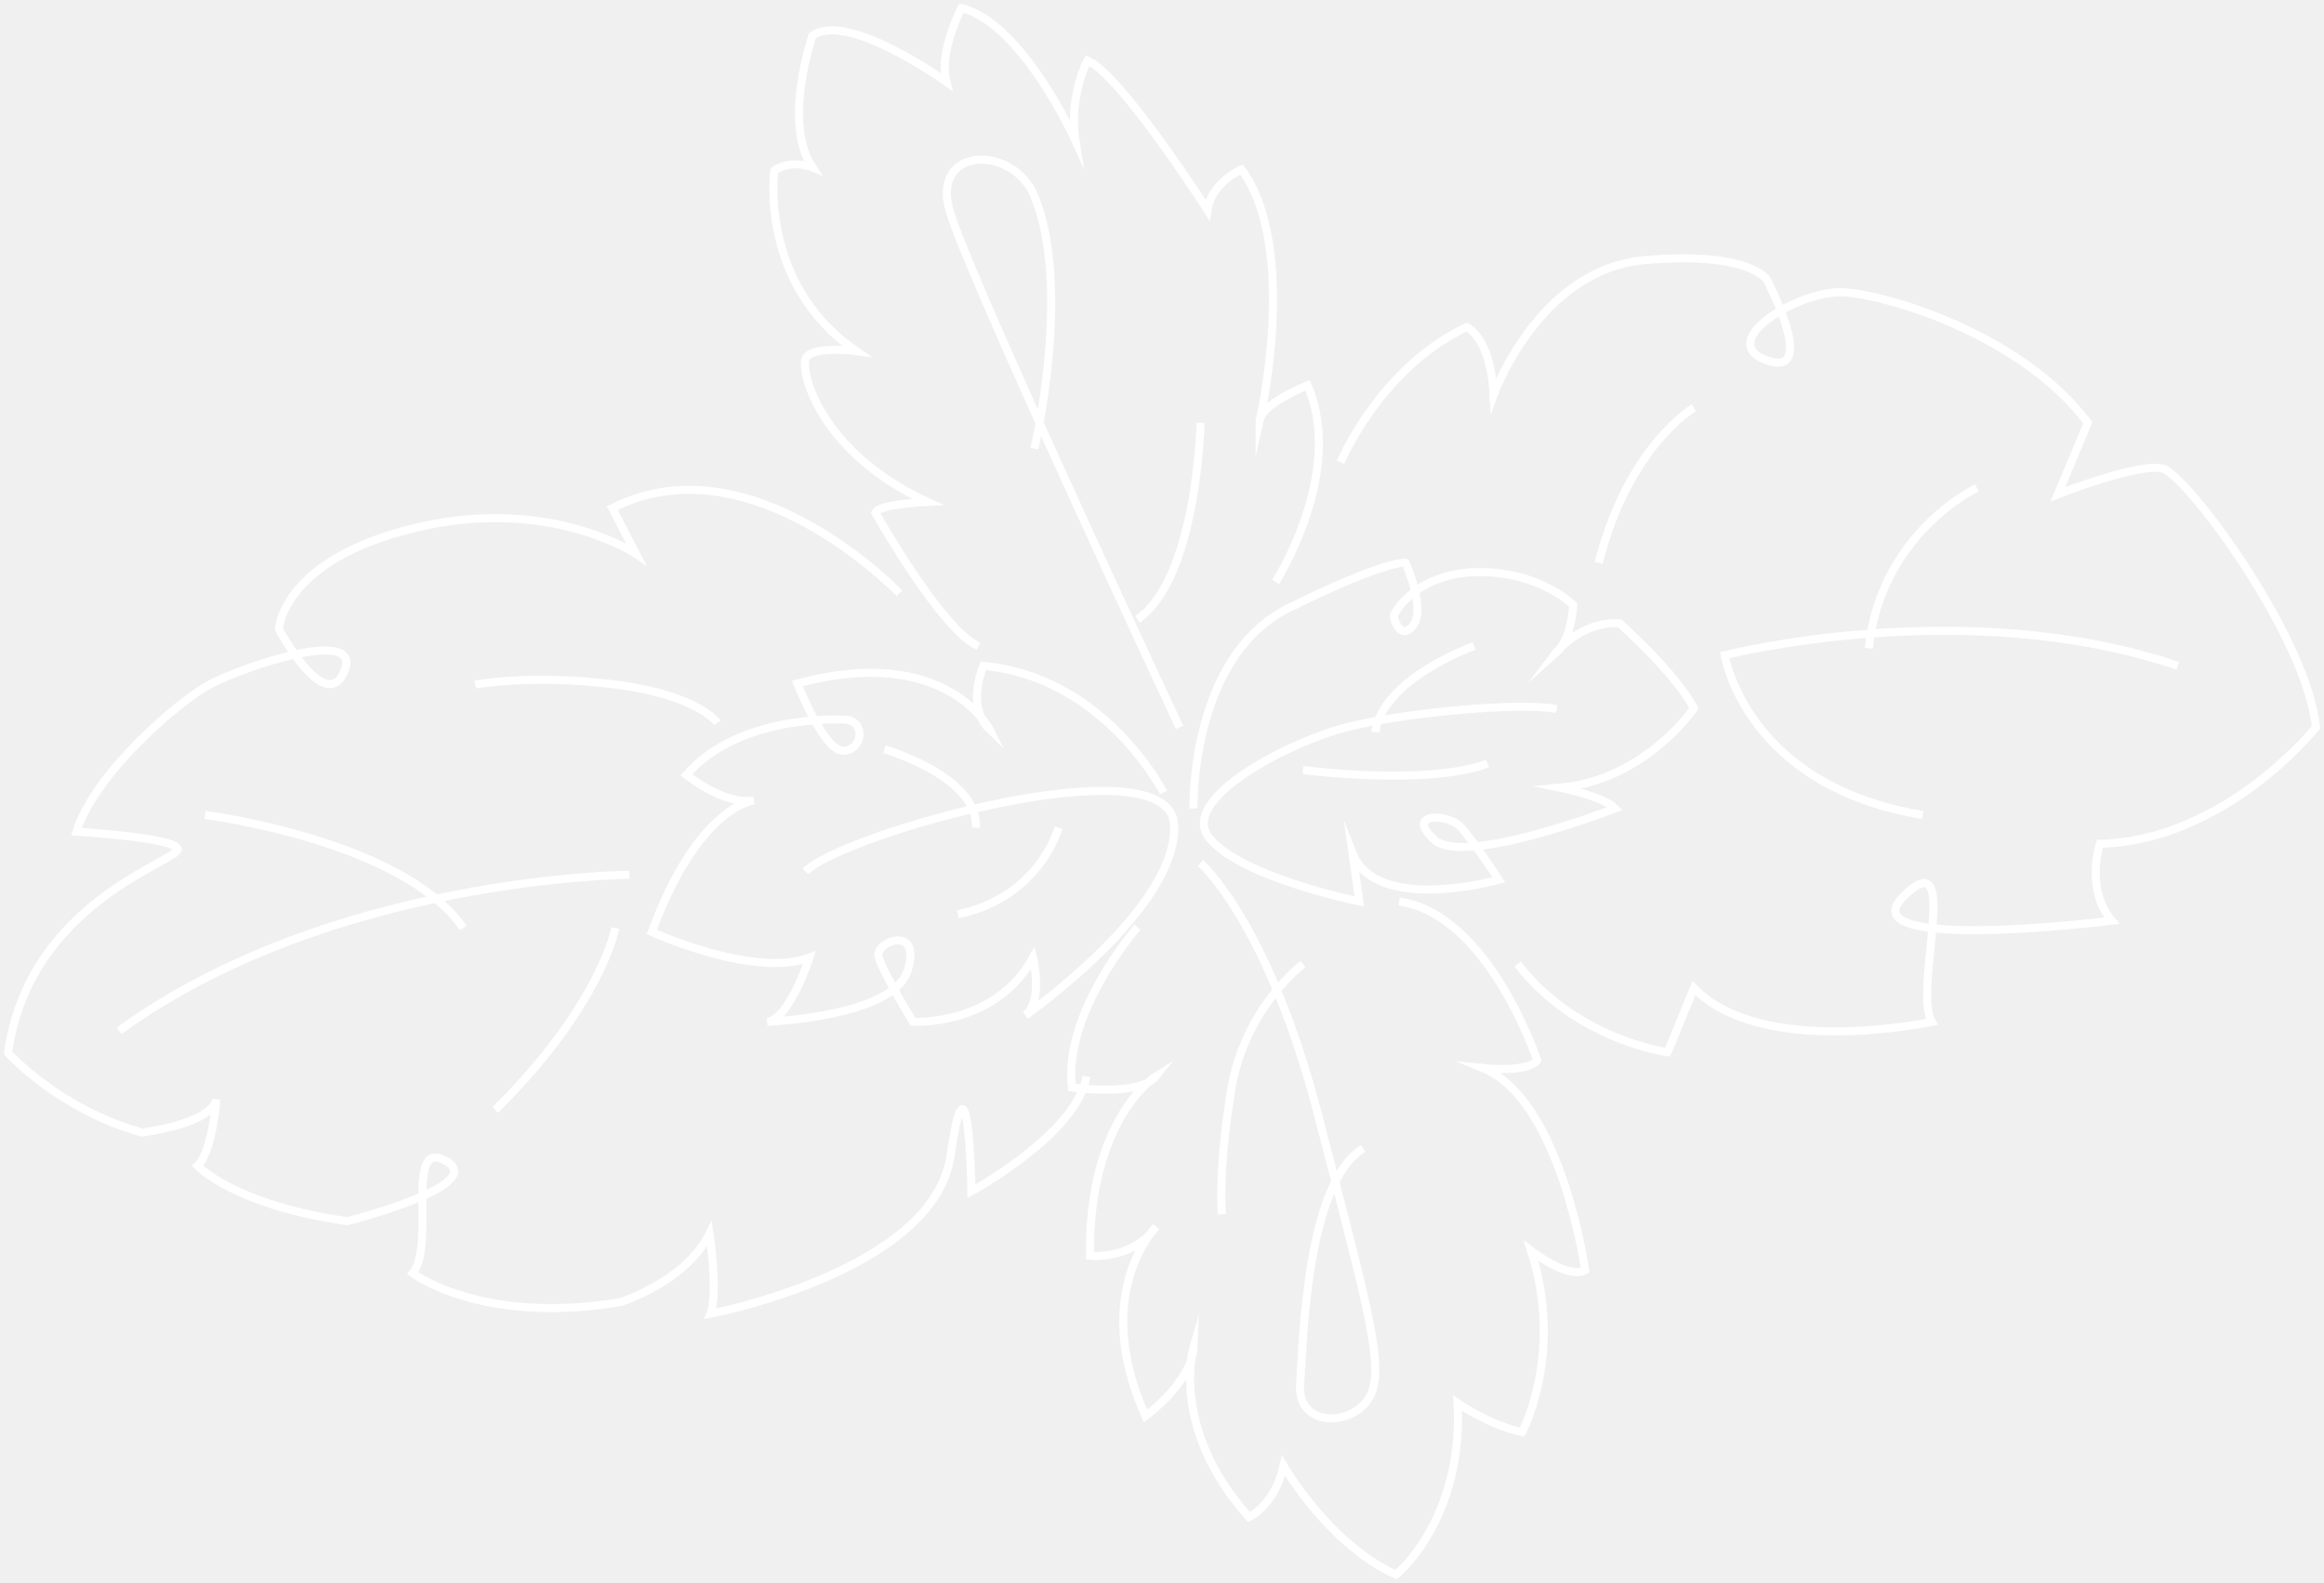
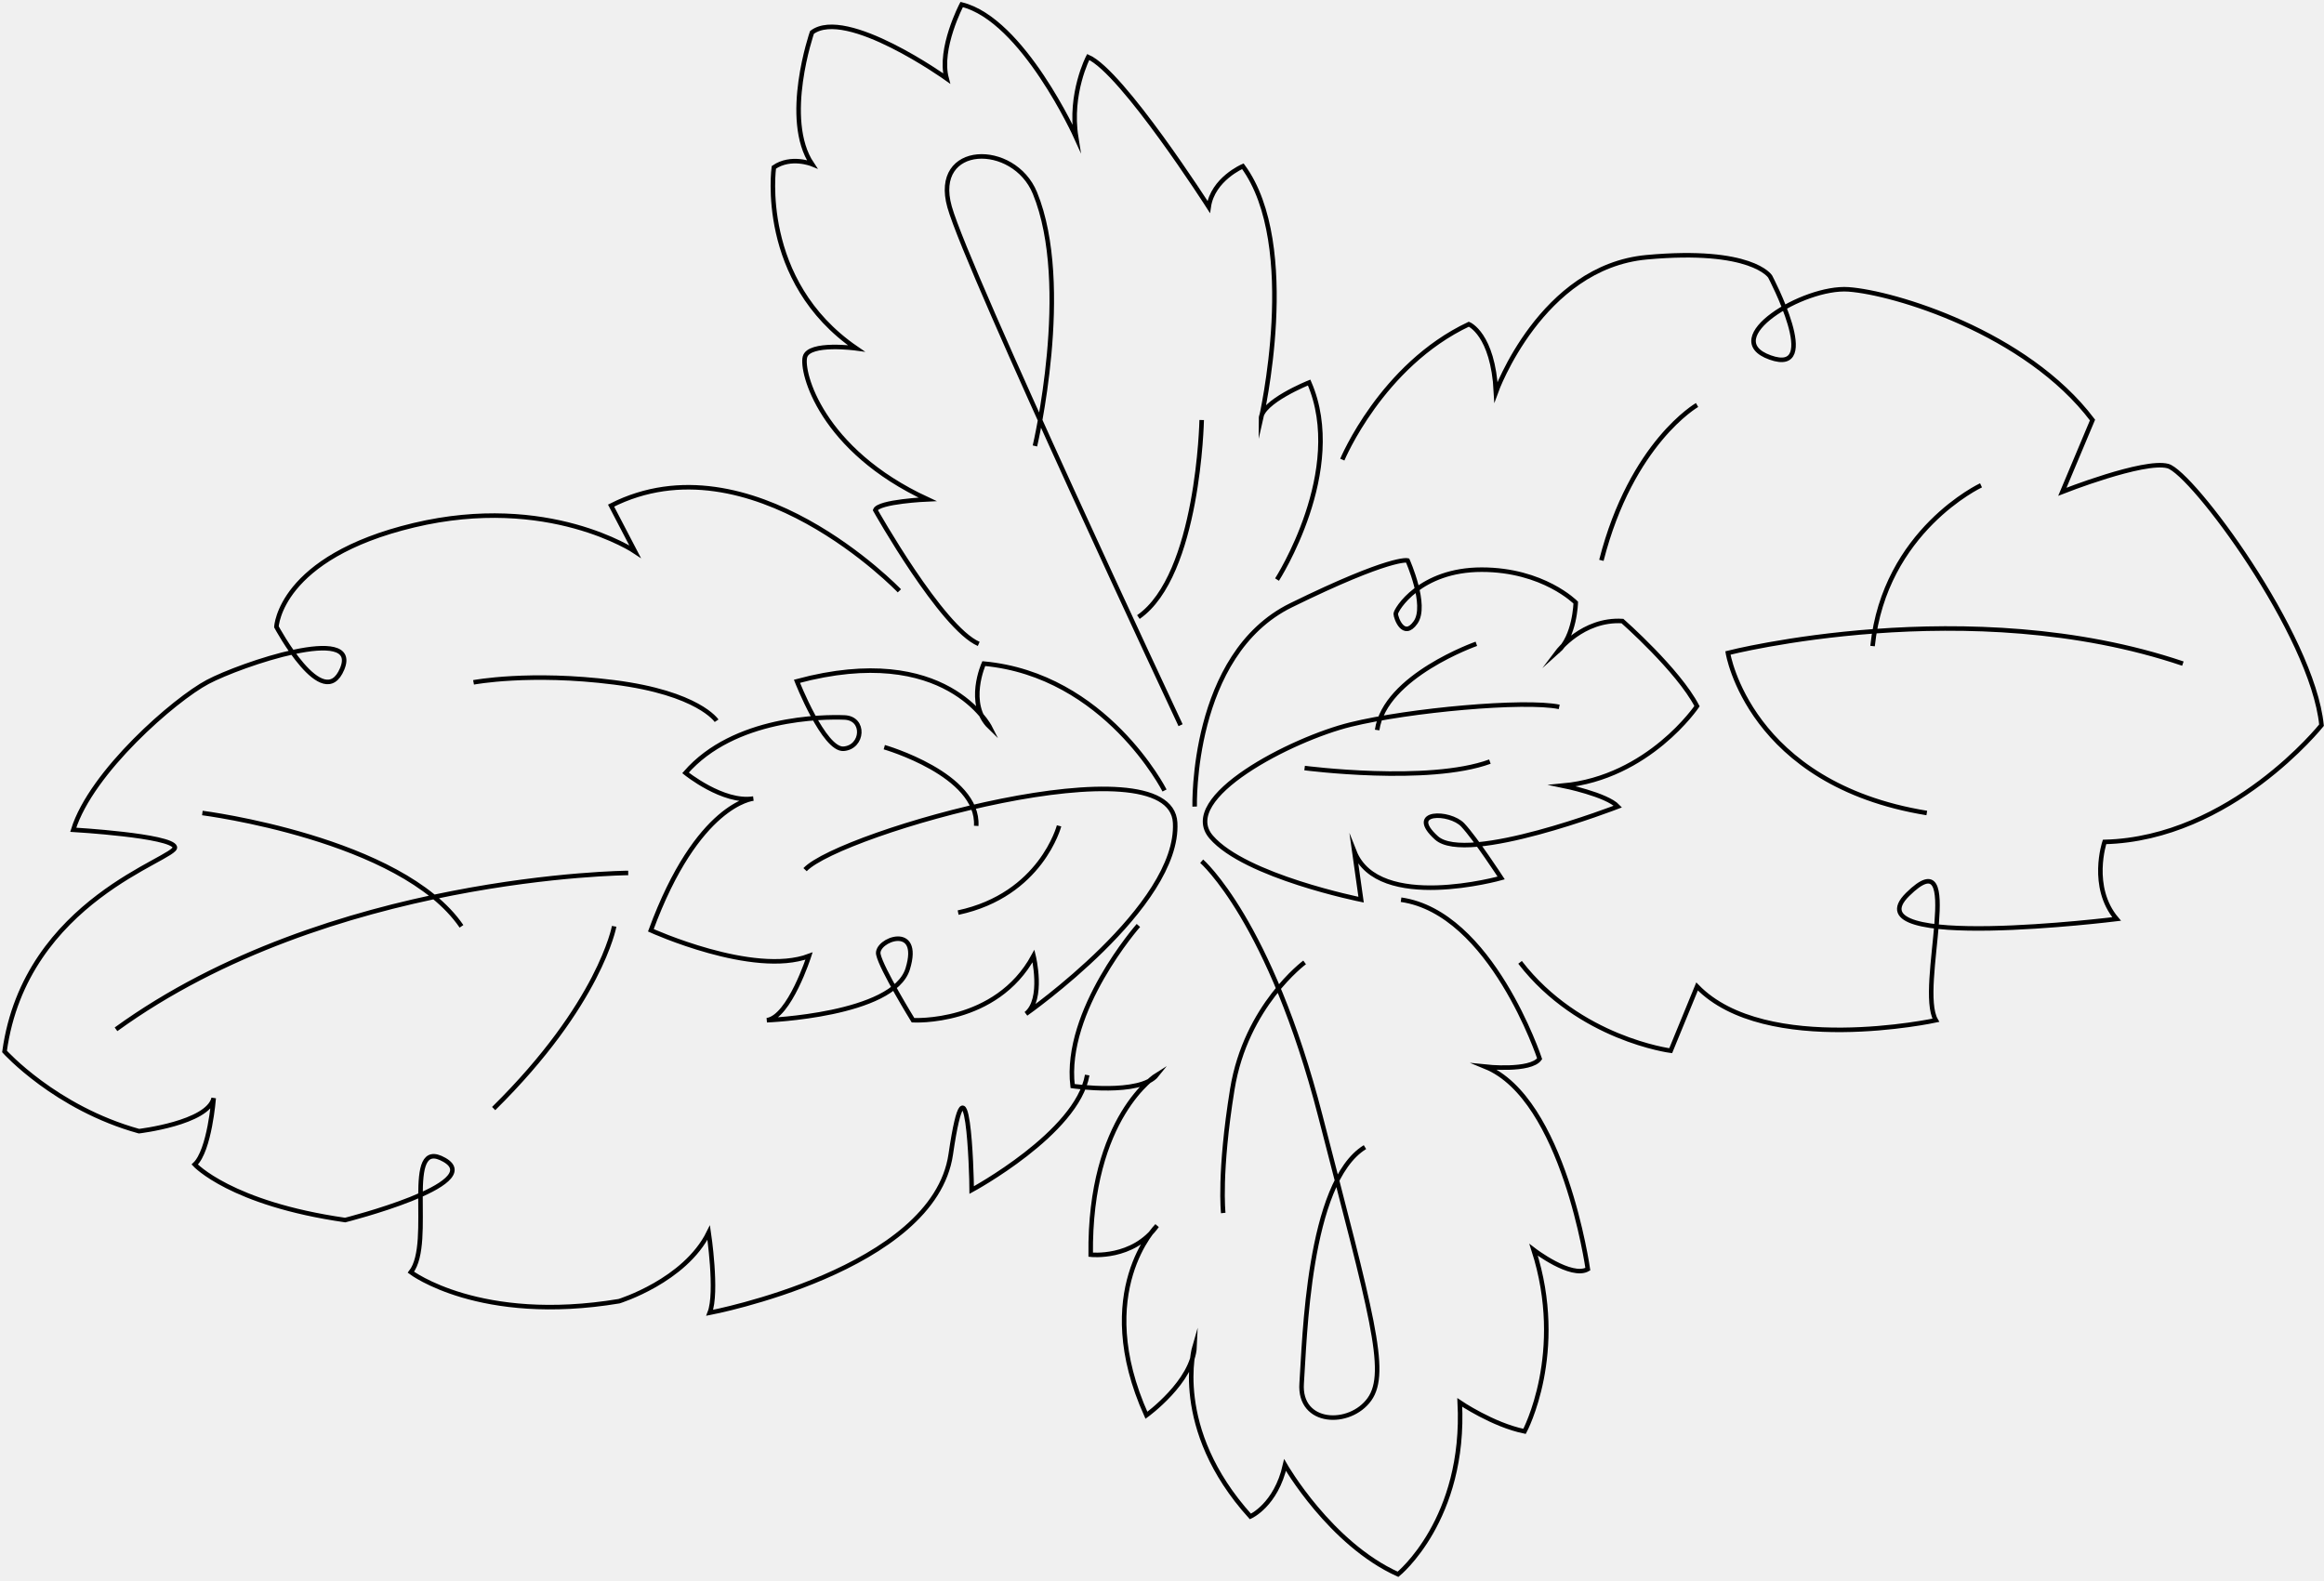
- <svg xmlns="http://www.w3.org/2000/svg" width="577" height="393" viewBox="0 0 577 393" fill="none">
-   <path d="M296.326 200.755C296.326 200.755 295.328 163.075 320.166 150.866C345.005 138.657 348.982 139.758 348.982 139.758C348.982 139.758 353.945 150.866 350.965 155.103C347.985 159.352 346.058 153.978 346.058 152.985C346.058 151.991 352.018 142.044 367.288 142.044C382.558 142.044 390.569 150.208 390.569 150.208C390.569 150.208 390.378 158.562 386.099 162.345C386.099 162.345 392.249 154.181 402.12 154.78C402.12 154.78 415.9 166.917 420.561 175.87C420.561 175.87 408.64 193.585 387.398 195.572C387.398 195.572 398.198 197.763 400.999 200.743C400.999 200.743 363.557 215.274 356.107 208.5C348.657 201.725 359.457 201.928 362.628 205.316C365.798 208.703 372.128 218.446 372.128 218.446C372.128 218.446 341.767 227.005 335.807 211.875L337.487 223.821C337.487 223.821 308.795 218.051 300.415 208.296C292.035 198.541 320.346 184.01 334.877 180.431C349.407 176.852 377.909 174.266 386.48 176.05M288.875 196.769C288.875 196.769 274.344 168.114 244.174 165.325C244.174 165.325 239.703 175.272 245.664 181.053C245.664 181.053 234.864 159.759 197.971 169.706C197.971 169.706 204.681 186.823 209.521 186.428C214.361 186.033 214.921 178.863 209.712 178.671C204.491 178.468 182.42 178.576 170.41 192.4C170.41 192.4 179.72 199.965 187.17 198.768C187.17 198.768 173.39 199.965 161.839 231.409C161.839 231.409 187.17 242.948 200.962 237.777C200.962 237.777 196.122 252.907 190.531 253.697C190.531 253.697 221.823 252.5 225.363 240.961C228.903 229.422 217.353 233.791 218.103 237.382C218.854 240.973 226.674 253.697 226.674 253.697C226.674 253.697 247.165 254.894 256.475 237.777C256.475 237.777 259.085 248.526 254.615 252.105C254.615 252.105 292.617 225.437 291.497 204.741C290.377 184.046 208.76 207.147 199.976 216.387M219.571 186.033C219.571 186.033 243.042 192.795 242.303 205.531M262.794 205.531C262.794 205.531 258.324 222.648 237.832 227.028M365.989 160.418C365.989 160.418 343.358 168.389 341.453 181.783M323.516 191.203C323.516 191.203 354.068 195.189 369.338 189.611M316.693 144.498C316.693 144.498 334.081 117.435 324.637 95.674C324.637 95.674 312.716 100.45 312.716 104.699C312.716 104.699 322.654 61.716 308.246 42.074C308.246 42.074 300.796 45.258 299.799 52.153C299.799 52.153 278.434 18.721 269.998 14.999C269.998 14.999 265.281 24.024 267.017 34.904C267.017 34.904 253.853 5.711 238.706 2C238.706 2 232.993 12.88 234.976 20.314C234.976 20.314 210.138 2.539 201.69 8.906C201.69 8.906 194.24 30.404 201.69 41.548C201.69 41.548 196.469 39.429 192.257 42.349C192.257 42.349 188.28 70.478 212.625 87.2C212.625 87.2 200.951 85.608 199.954 89.318C198.956 93.029 203.931 112.408 230.259 124.617C230.259 124.617 218.092 125.143 217.341 127.274C217.341 127.274 233.732 156.468 242.919 160.442M292.841 180.586C292.841 180.586 240.185 68.072 235.715 52.153C231.245 36.233 251.613 35.97 256.822 48.705C266.2 71.627 256.822 111.39 256.822 111.39M298.062 104.962C298.062 104.962 297.311 143.445 282.411 153.786M282.411 230.212C282.411 230.212 263.903 251.303 266.144 270.011C266.144 270.011 282.904 272.405 287.004 267.222C287.004 267.222 270.244 277.576 270.614 311.797C270.614 311.797 281.044 312.994 287.004 304.627C287.004 304.627 270.614 320.942 284.394 351.596C284.394 351.596 295.933 343.241 296.314 334.48C296.314 334.48 290.354 354.78 310.106 376.672C310.106 376.672 316.436 373.884 318.676 363.937C318.676 363.937 329.857 383.435 346.618 391C346.618 391 363.378 377.462 361.888 348.412C361.888 348.412 370.089 353.99 377.909 355.582C377.909 355.582 388.339 336.084 380.15 310.6C380.15 310.6 389.46 317.77 393.56 315.376C393.56 315.376 387.6 273.183 368.229 265.223C368.229 265.223 379.41 266.42 381.64 263.237C381.64 263.237 369.674 227.016 347.368 223.833M298.062 214.293C298.062 214.293 314.979 229.015 327.449 277.576C339.918 326.137 344.388 340.859 339.548 347.634C334.709 354.409 322.037 354.002 322.788 343.648C323.539 333.295 324.278 293.891 338.439 285.141M323.516 239.369C323.516 239.369 308.985 250.118 305.636 270.813C302.286 291.509 303.395 301.467 303.395 301.467M332.838 114.778C332.838 114.778 342.529 91.425 364.129 81.215C364.129 81.215 370.089 83.609 370.84 97.996C370.84 97.996 382.021 67.019 408.091 64.625C434.173 62.231 438.643 69.401 438.643 69.401C438.643 69.401 451.684 94.13 438.643 89.462C425.602 84.794 446.844 71.795 458.014 72.585C469.183 73.375 501.976 83.202 518.367 104.962L510.916 122.737C510.916 122.737 531.038 114.778 536.998 116.37C542.958 117.961 572.759 158.036 575 180.586C575 180.586 552.649 208.727 521.347 209.517C521.347 209.517 517.616 220.649 524.327 228.608C524.327 228.608 458.137 236.832 472.668 222.504C487.199 208.176 474.908 245.593 479.625 253.709C479.625 253.709 437.523 262.842 420.572 245.33L414.051 261.25C414.051 261.25 391.409 258.341 376.8 239.357M540.717 165.325C487.815 147.419 428.201 162.692 428.201 162.692C428.201 162.692 433.422 195.165 477.384 202.347M490.795 121.145C490.795 121.145 466.954 132.337 463.974 160.98M420.572 101.24C420.572 101.24 404.36 110.564 396.91 139.734M223.302 147.287C223.302 147.287 186.42 108.673 152.003 126.173L157.918 137.544C157.918 137.544 136.486 123.084 103.234 131.032C69.983 138.98 69.243 156.216 69.243 156.216C69.243 156.216 80.827 177.881 85.499 166.63C90.171 155.378 60.37 165.553 52.247 169.862C44.114 174.171 23.432 192.149 18.996 206.501C18.996 206.501 43.386 207.925 44.125 210.798C44.864 213.67 7.176 223.725 2 261.441C2 261.441 14.559 275.446 35.252 281.191C35.252 281.191 52.247 279.18 53.726 273.004C53.726 273.004 52.74 285.979 49.043 289.45C49.043 289.45 57.905 299.145 86.239 303.215C86.239 303.215 121.317 294.346 110.785 288.301C100.254 282.256 108.298 308.733 102.495 316.142C102.495 316.142 119.49 329.069 153.975 323.324C153.975 323.324 170.231 318.297 176.146 306.327C176.146 306.327 178.365 321.169 176.393 326.197C176.393 326.197 231.816 315.663 236.006 286.924C240.196 258.185 241.182 291.712 241.182 295.782C241.182 295.782 267.286 281.658 269.751 267.282M156.238 217.201C156.238 217.201 82.228 217.728 29.572 255.947M50.925 202.347C50.925 202.347 100.109 208.619 115.009 230.428M152.765 230.428C152.765 230.428 149.292 249.579 122.964 275.589M117.989 169.969C117.989 169.969 131.893 167.312 152.765 169.969C173.626 172.627 178.096 179.485 178.096 179.485" stroke="white" stroke-width="2" stroke-miterlimit="10" />
+ <svg xmlns="http://www.w3.org/2000/svg" width="513" height="349" viewBox="0 0 513 349" fill="none">
+   <path d="M263.71 178.073C263.71 178.073 262.82 144.503 284.99 133.626C307.16 122.749 310.71 123.73 310.71 123.73C310.71 123.73 315.14 133.626 312.48 137.401C309.82 141.187 308.1 136.399 308.1 135.514C308.1 134.629 313.42 125.767 327.05 125.767C340.68 125.767 347.83 133.04 347.83 133.04C347.83 133.04 347.66 140.483 343.84 143.853C343.84 143.853 349.33 136.58 358.14 137.113C358.14 137.113 370.44 147.926 374.6 155.903C374.6 155.903 363.96 171.685 345 173.456C345 173.456 354.64 175.407 357.14 178.062C357.14 178.062 323.72 191.008 317.07 184.973C310.42 178.937 320.06 179.118 322.89 182.136C325.72 185.154 331.37 193.834 331.37 193.834C331.37 193.834 304.27 201.459 298.95 187.98L300.45 198.622C300.45 198.622 274.84 193.482 267.36 184.791C259.88 176.1 285.15 163.154 298.12 159.966C311.09 156.777 336.53 154.474 344.18 156.063M257.06 174.522C257.06 174.522 244.09 148.993 217.16 146.508C217.16 146.508 213.17 155.37 218.49 160.52C218.49 160.52 208.85 141.549 175.92 150.411C175.92 150.411 181.91 165.66 186.23 165.308C190.55 164.957 191.05 158.569 186.4 158.398C181.74 158.217 162.04 158.313 151.32 170.63C151.32 170.63 159.63 177.369 166.28 176.303C166.28 176.303 153.98 177.369 143.67 205.383C143.67 205.383 166.28 215.663 178.59 211.056C178.59 211.056 174.27 224.535 169.28 225.239C169.28 225.239 197.21 224.173 200.37 213.893C203.53 203.613 193.22 207.505 193.89 210.704C194.56 213.904 201.54 225.239 201.54 225.239C201.54 225.239 219.83 226.306 228.14 211.056C228.14 211.056 230.47 220.632 226.48 223.821C226.48 223.821 260.4 200.062 259.4 181.624C258.4 163.186 185.55 183.768 177.71 192M195.2 164.957C195.2 164.957 216.15 170.982 215.49 182.328M233.78 182.328C233.78 182.328 229.79 197.577 211.5 201.48M325.89 142.136C325.89 142.136 305.69 149.238 303.99 161.171M287.98 169.563C287.98 169.563 315.25 173.114 328.88 168.145M281.89 127.953C281.89 127.953 297.41 103.842 288.98 84.455C288.98 84.455 278.34 88.71 278.34 92.496C278.34 92.496 287.21 54.202 274.35 36.703C274.35 36.703 267.7 39.539 266.81 45.681C266.81 45.681 247.74 15.897 240.21 12.581C240.21 12.581 236 20.622 237.55 30.315C237.55 30.315 225.8 4.306 212.28 1C212.28 1 207.18 10.693 208.95 17.316C208.95 17.316 186.78 1.48 179.24 7.153C179.24 7.153 172.59 26.305 179.24 36.233C179.24 36.233 174.58 34.346 170.82 36.948C170.82 36.948 167.27 62.008 189 76.905C189 76.905 178.58 75.487 177.69 78.793C176.8 82.099 181.24 99.363 204.74 110.24C204.74 110.24 193.88 110.71 193.21 112.608C193.21 112.608 207.84 138.617 216.04 142.157M260.6 160.105C260.6 160.105 213.6 59.864 209.61 45.681C205.62 31.499 223.8 31.264 228.45 42.61C236.82 63.032 228.45 98.457 228.45 98.457M265.26 92.73C265.26 92.73 264.59 127.015 251.29 136.228M251.29 204.317C251.29 204.317 234.77 223.106 236.77 239.774C236.77 239.774 251.73 241.907 255.39 237.289C255.39 237.289 240.43 246.514 240.76 277.002C240.76 277.002 250.07 278.068 255.39 270.614C255.39 270.614 240.76 285.149 253.06 312.459C253.06 312.459 263.36 305.015 263.7 297.21C263.7 297.21 258.38 315.295 276.01 334.8C276.01 334.8 281.66 332.315 283.66 323.453C283.66 323.453 293.64 340.825 308.6 347.564C308.6 347.564 323.56 335.503 322.23 309.622C322.23 309.622 329.55 314.592 336.53 316.01C336.53 316.01 345.84 298.639 338.53 275.935C338.53 275.935 346.84 282.323 350.5 280.19C350.5 280.19 345.18 242.6 327.89 235.509C327.89 235.509 337.87 236.575 339.86 233.738C339.86 233.738 329.18 201.47 309.27 198.633M265.26 190.134C265.26 190.134 280.36 203.25 291.49 246.514C302.62 289.777 306.61 302.893 302.29 308.929C297.97 314.965 286.66 314.602 287.33 305.378C288 296.154 288.66 261.048 301.3 253.253M287.98 212.475C287.98 212.475 275.01 222.051 272.02 240.489C269.03 258.926 270.02 267.799 270.02 267.799M296.3 101.475C296.3 101.475 304.95 80.67 324.23 71.573C324.23 71.573 329.55 73.706 330.22 86.524C330.22 86.524 340.2 58.926 363.47 56.793C386.75 54.66 390.74 61.048 390.74 61.048C390.74 61.048 402.38 83.08 390.74 78.921C379.1 74.762 398.06 63.181 408.03 63.885C418 64.588 447.27 73.344 461.9 92.73L455.25 108.566C455.25 108.566 473.21 101.475 478.53 102.893C483.85 104.311 510.45 140.014 512.45 160.105C512.45 160.105 492.5 185.175 464.56 185.879C464.56 185.879 461.23 195.796 467.22 202.888C467.22 202.888 408.14 210.214 421.11 197.449C434.08 184.685 423.11 218.02 427.32 225.25C427.32 225.25 389.74 233.386 374.61 217.785L368.79 231.968C368.79 231.968 348.58 229.377 335.54 212.464M481.85 146.508C434.63 130.555 381.42 144.162 381.42 144.162C381.42 144.162 386.08 173.093 425.32 179.491M437.29 107.148C437.29 107.148 416.01 117.119 413.35 142.637M374.61 89.414C374.61 89.414 360.14 97.721 353.49 123.709M198.53 130.438C198.53 130.438 165.61 96.036 134.89 111.627L140.17 121.757C140.17 121.757 121.04 108.875 91.36 115.956C61.68 123.037 61.02 138.393 61.02 138.393C61.02 138.393 71.36 157.694 75.53 147.67C79.7 137.646 53.1 146.711 45.85 150.55C38.59 154.389 20.13 170.406 16.17 183.192C16.17 183.192 37.94 184.461 38.6 187.02C39.26 189.579 5.62 198.537 1 232.139C1 232.139 12.21 244.615 30.68 249.734C30.68 249.734 45.85 247.943 47.17 242.44C47.17 242.44 46.29 254 42.99 257.092C42.99 257.092 50.9 265.73 76.19 269.356C76.19 269.356 107.5 261.454 98.1 256.068C88.7 250.683 95.88 274.272 90.7 280.872C90.7 280.872 105.87 292.389 136.65 287.271C136.65 287.271 151.16 282.792 156.44 272.128C156.44 272.128 158.42 285.351 156.66 289.83C156.66 289.83 206.13 280.446 209.87 254.842C213.61 229.238 214.49 259.108 214.49 262.733C214.49 262.733 237.79 250.15 239.99 237.343M138.67 192.725C138.67 192.725 72.61 193.194 25.61 227.244M44.67 179.491C44.67 179.491 88.57 185.079 101.87 204.509M135.57 204.509C135.57 204.509 132.47 221.571 108.97 244.743M104.53 150.646C104.53 150.646 116.94 148.278 135.57 150.646C154.19 153.013 158.18 159.123 158.18 159.123" stroke="black" stroke-miterlimit="10" />
</svg>
